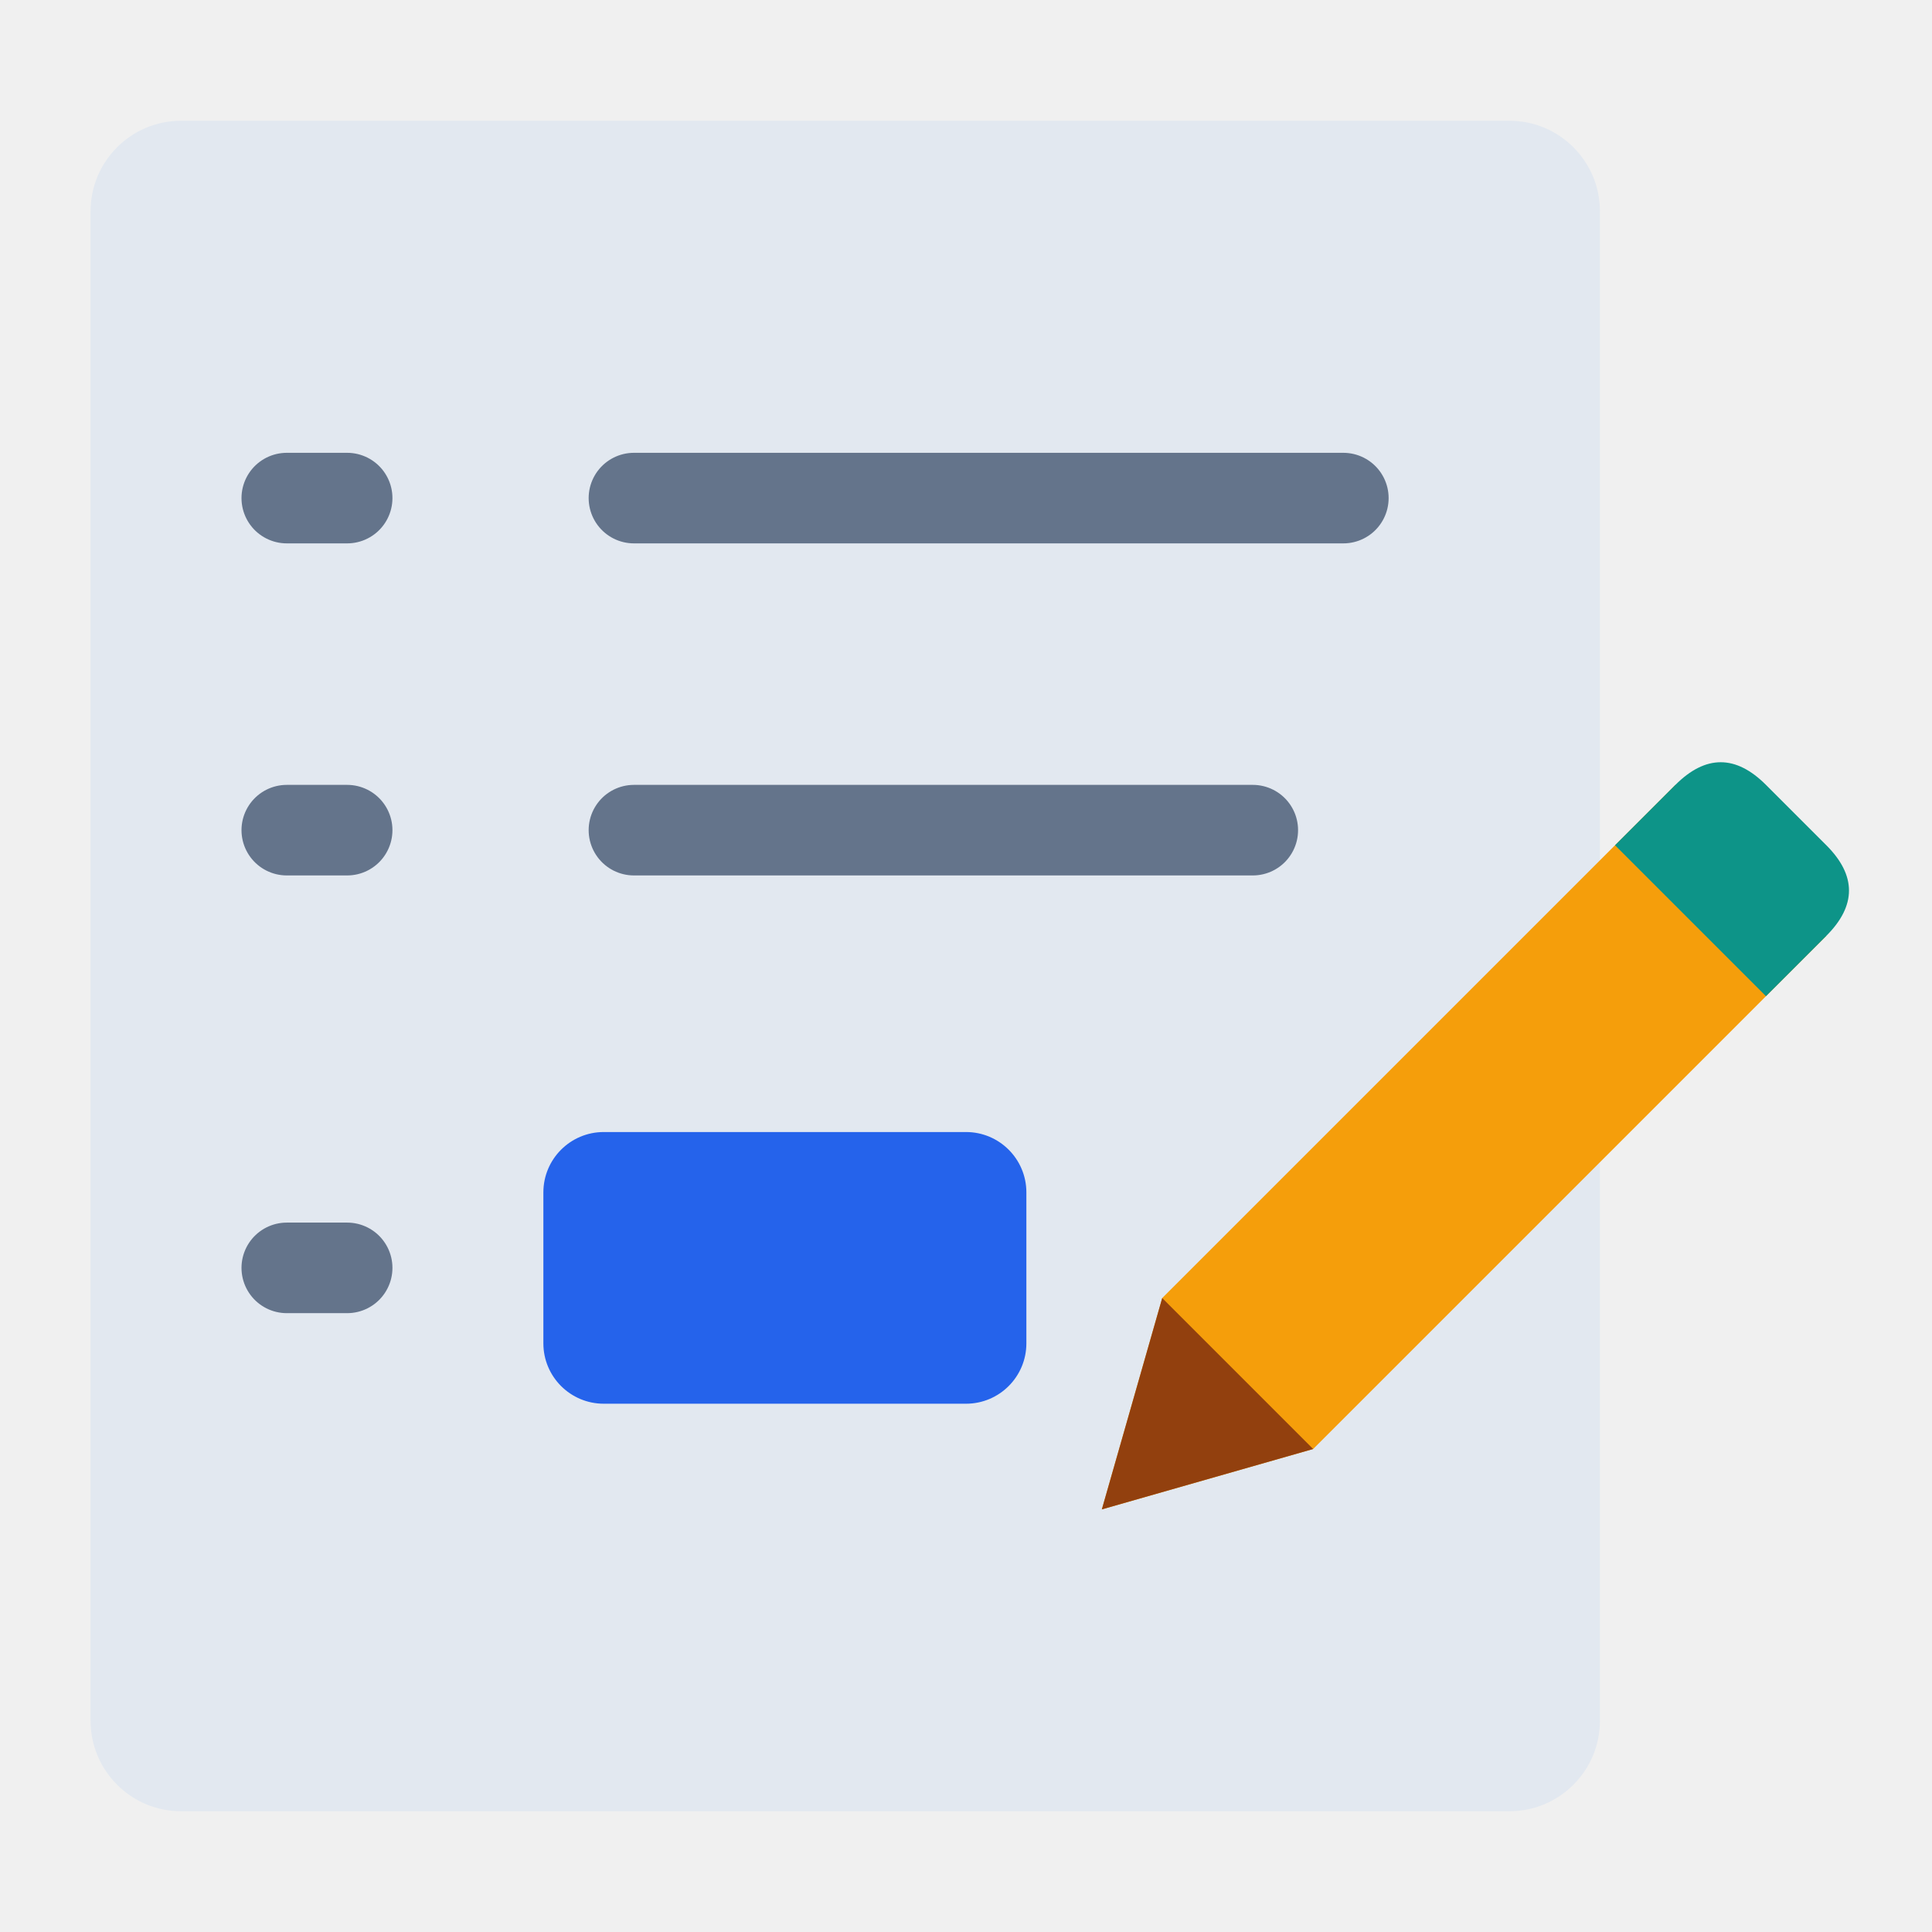
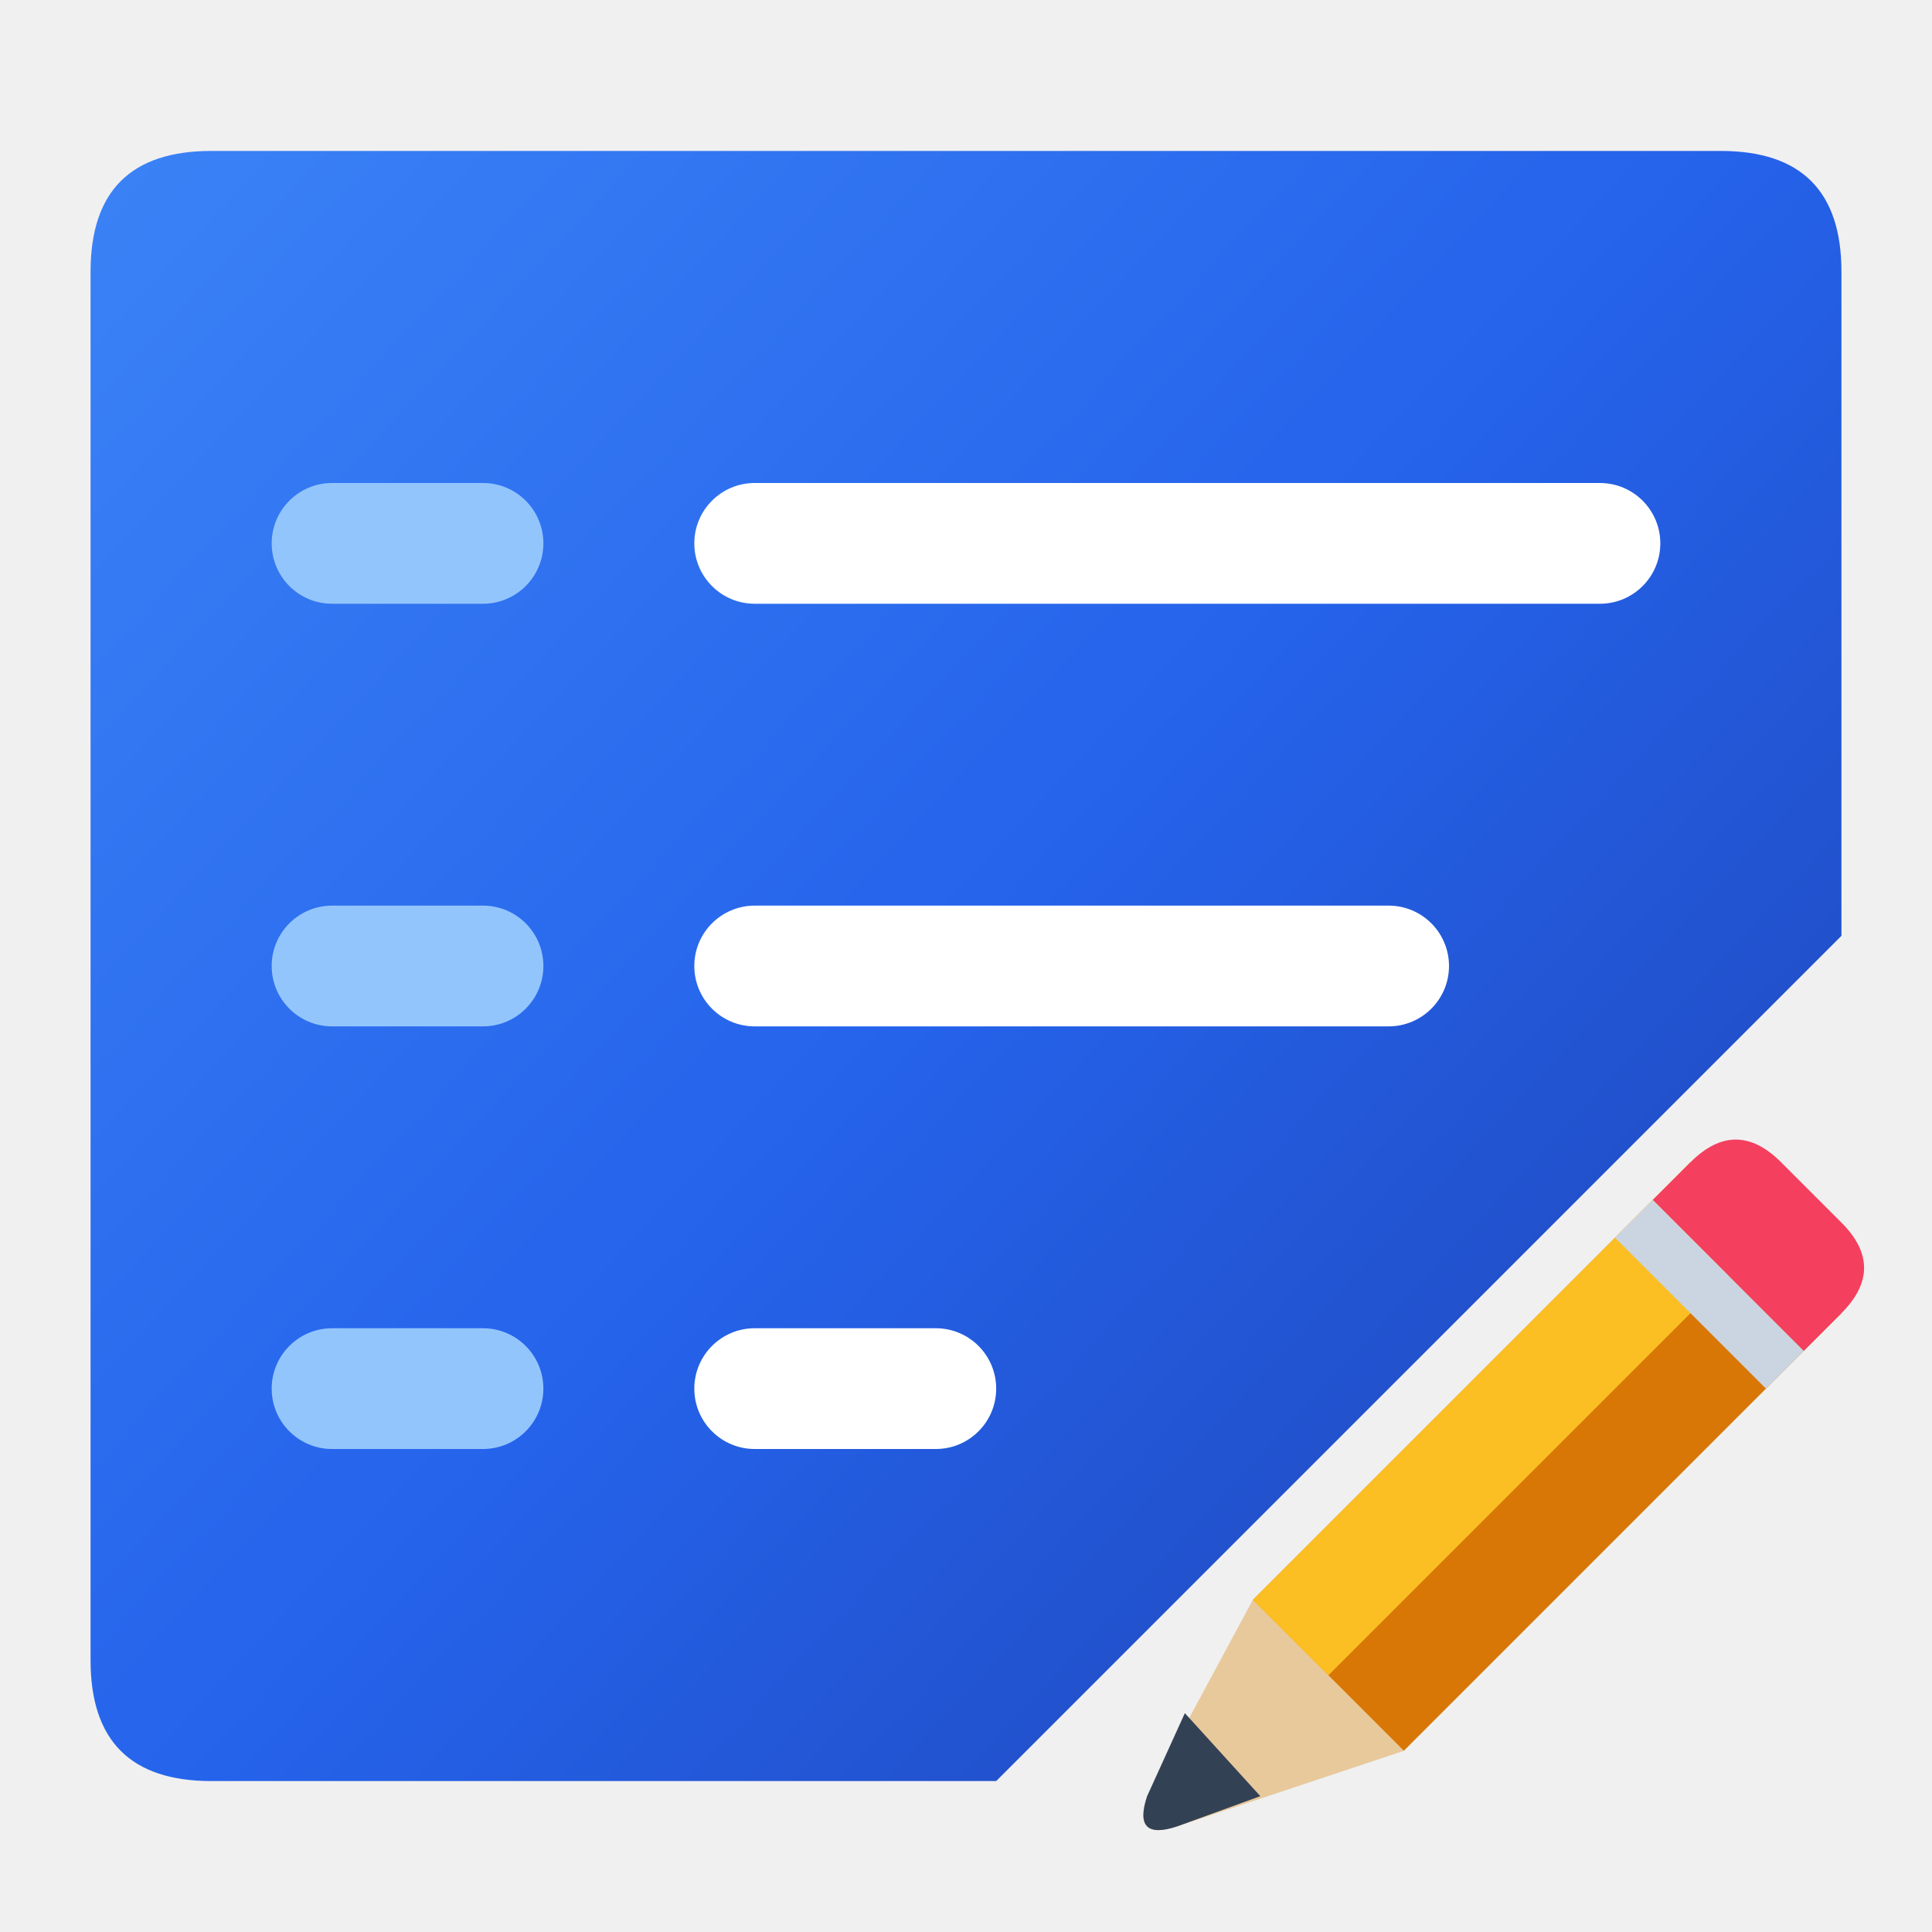
<svg xmlns="http://www.w3.org/2000/svg" width="512" height="512" viewBox="0 0 512 512">
-   <rect x="24" y="32" width="400" height="448" rx="24" fill="#E2E8F0" />
-   <path fill="none" stroke="#64748B" stroke-width="24" stroke-linecap="round" d="M76 132H92M168 132H356M76 220H92M168 220H332M76 336H92" />
-   <rect x="144" y="300" width="128" height="72" rx="16" fill="#2563EB" />
-   <path d="M292 400L308 344L444 208L484 248L348 384Z" fill="#F59E0B" />
-   <path d="M292 400L308 344L348 384Z" fill="#92400E" />
-   <path d="M428 224L444 208Q456 196 468 208L484 224Q496 236 484 248L468 264Z" fill="#0D9488" />
+   <defs>
+     <linearGradient id="panelGradient" x1="24" y1="40" x2="488" y2="472" gradientUnits="userSpaceOnUse">
+       <stop offset="0" stop-color="#3B82F6" />
+       <stop offset="0.5" stop-color="#2563EB" />
+       <stop offset="1" stop-color="#1E40AF" />
+     </linearGradient>
+   </defs>
+   <path fill="url(#panelGradient)" d="M56 40H456Q488 40 488 72V248L264 472H56Q24 472 24 440V72Q24 40 56 40Z" />
+   <path fill="#93C5FD" d="M88 128A16 16 0 0 0 88 160H128A16 16 0 0 0 128 128ZM88 240A16 16 0 0 0 88 272H128A16 16 0 0 0 128 240ZM88 352A16 16 0 0 0 88 384H128A16 16 0 0 0 128 352Z" />
+   <path fill="#FFFFFF" d="M200 128A16 16 0 0 0 200 160H424A16 16 0 0 0 424 128ZM200 240A16 16 0 0 0 200 272H368A16 16 0 0 0 368 240ZM200 352A16 16 0 0 0 200 384H248A16 16 0 0 0 248 352Z" />
+   <path fill="#D97706" d="M332 424L448 308L488 348L372 464Z" />
+   <path fill="#FBBF24" d="M332 424L448 308L468 328L352 444Z" />
+   <path fill="#F43F5E" d="M448 308Q460 296 472 308L488 324Q500 336 488 348L478 358L438 318Z" />
+   <path fill="#CBD5E1" d="M428 328L438 318L478 358L468 368Z" />
+   <path fill="#E8C99B" d="M332 424L372 464L312 484Q300 488 304 476Z" />
+   <path fill="#334155" d="M314 454L334 476L312 484Q300 488 304 476Z" />
</svg>
